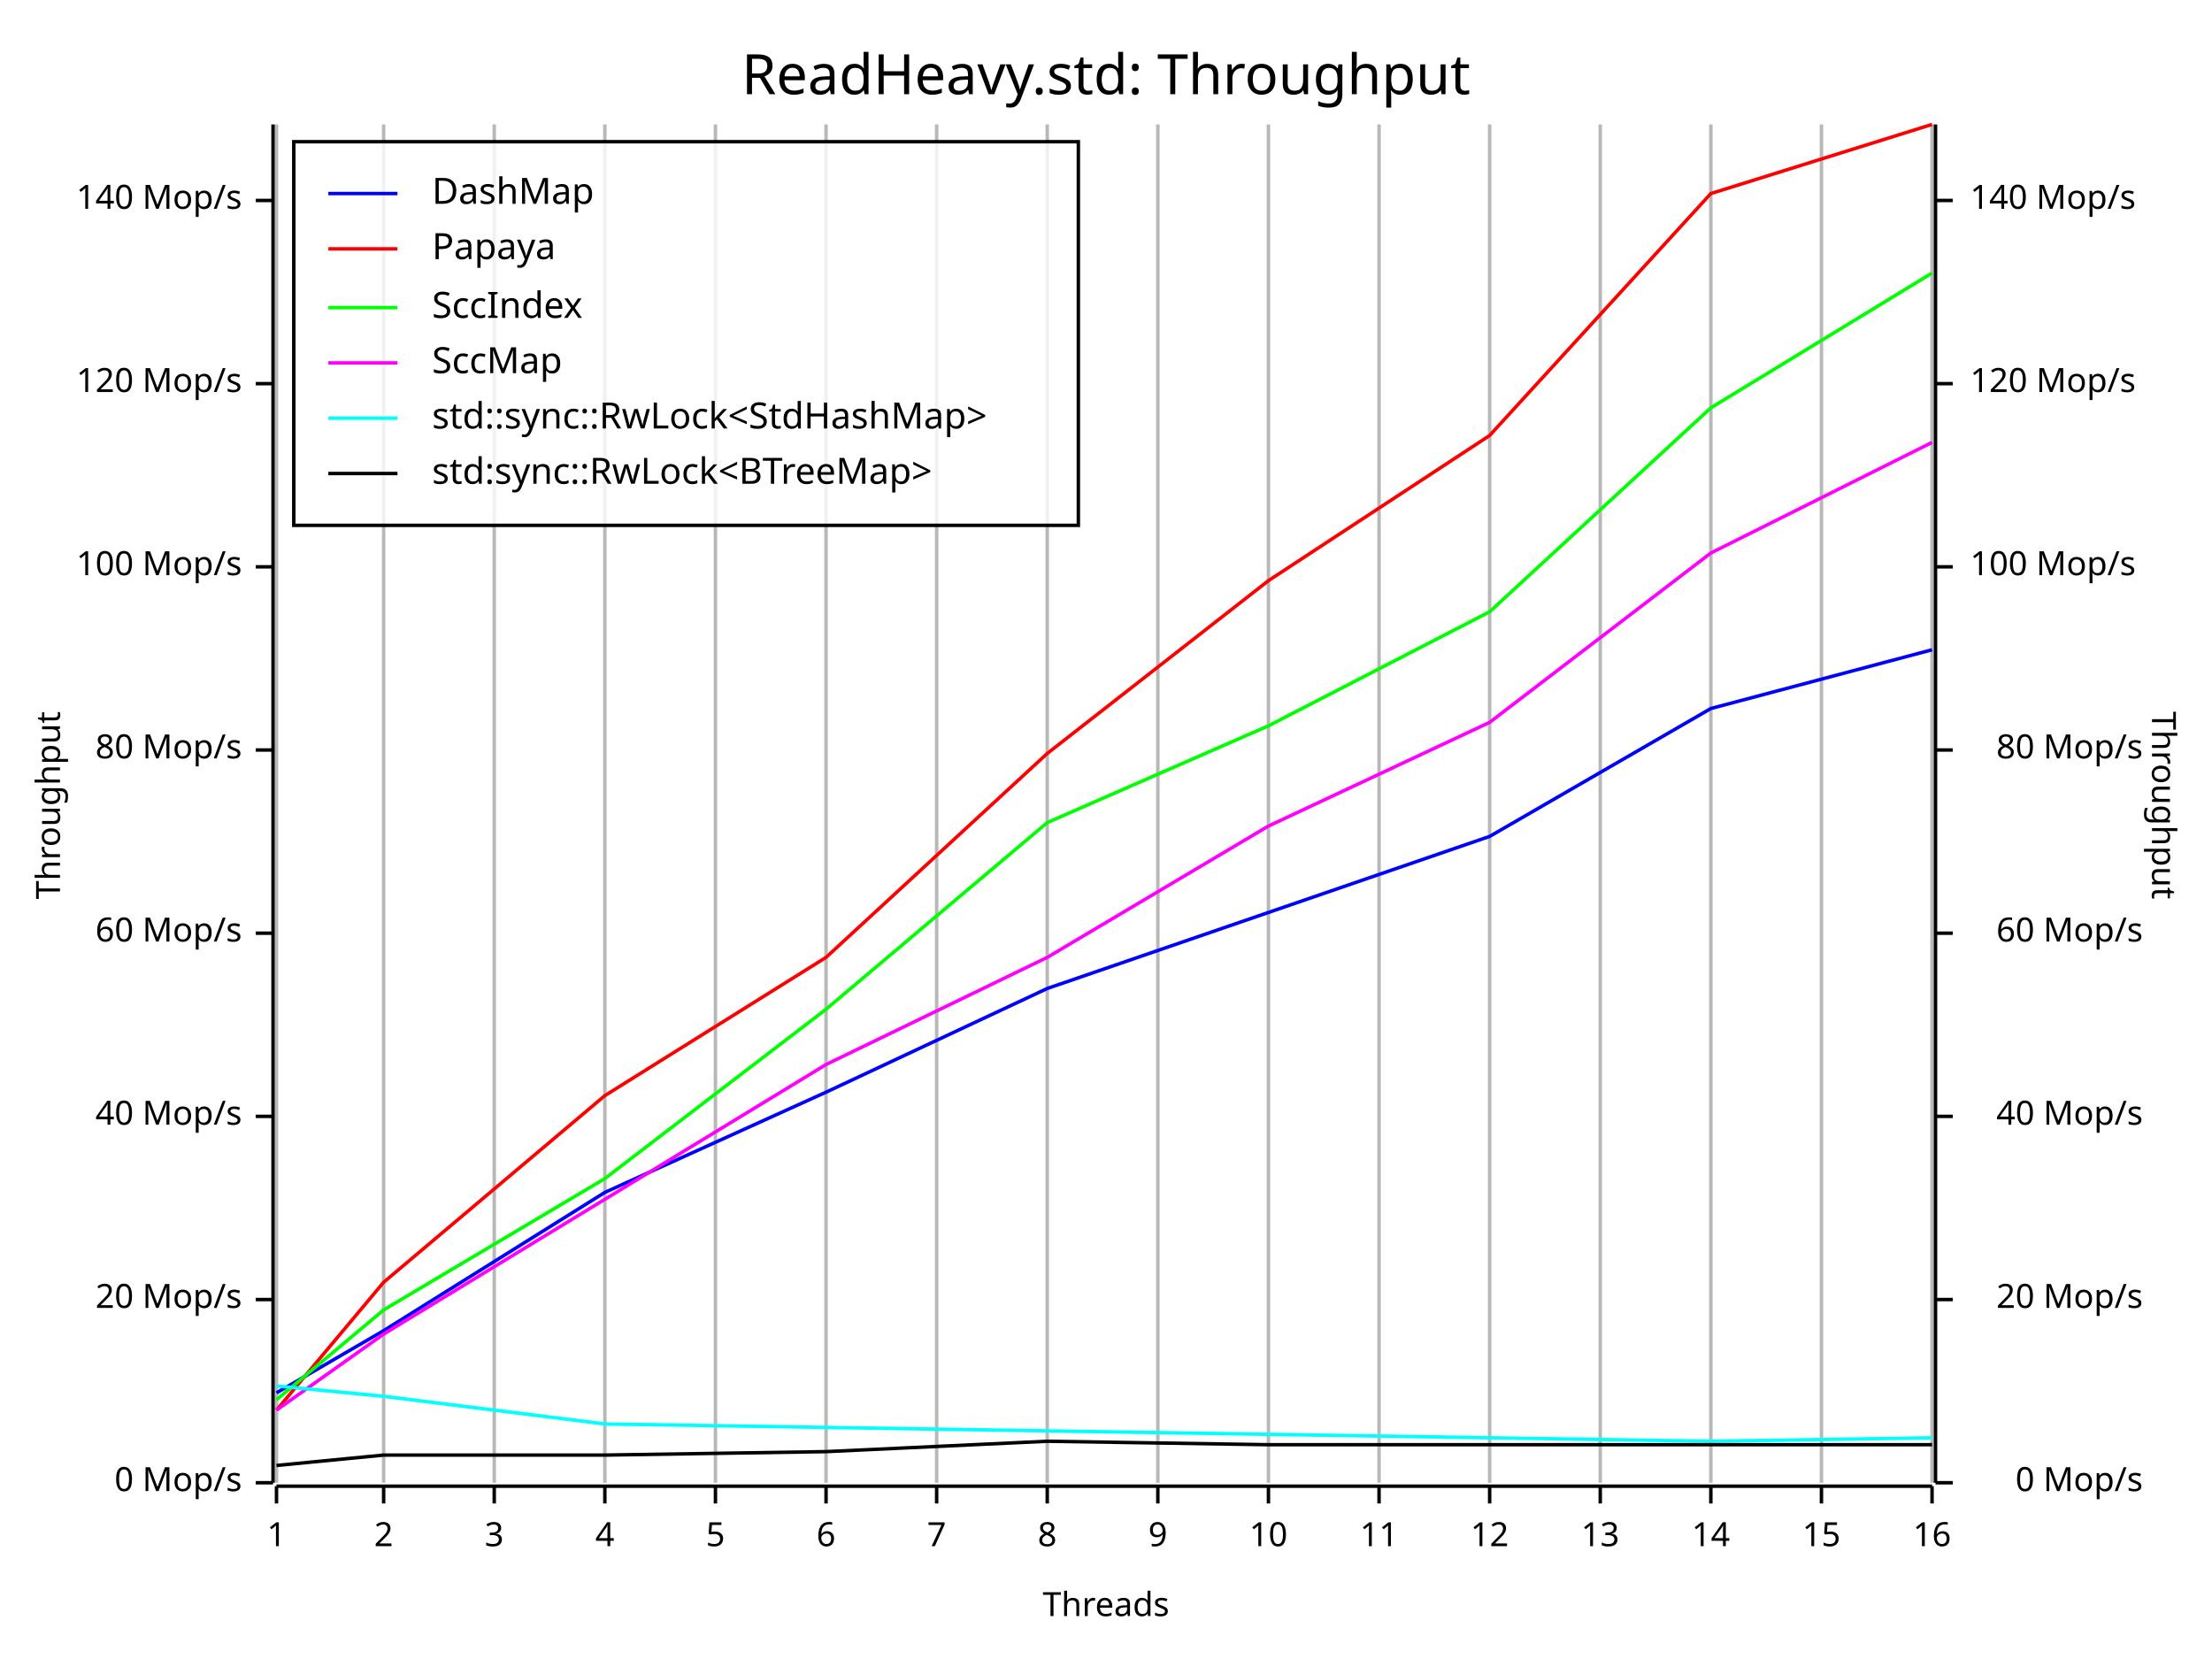
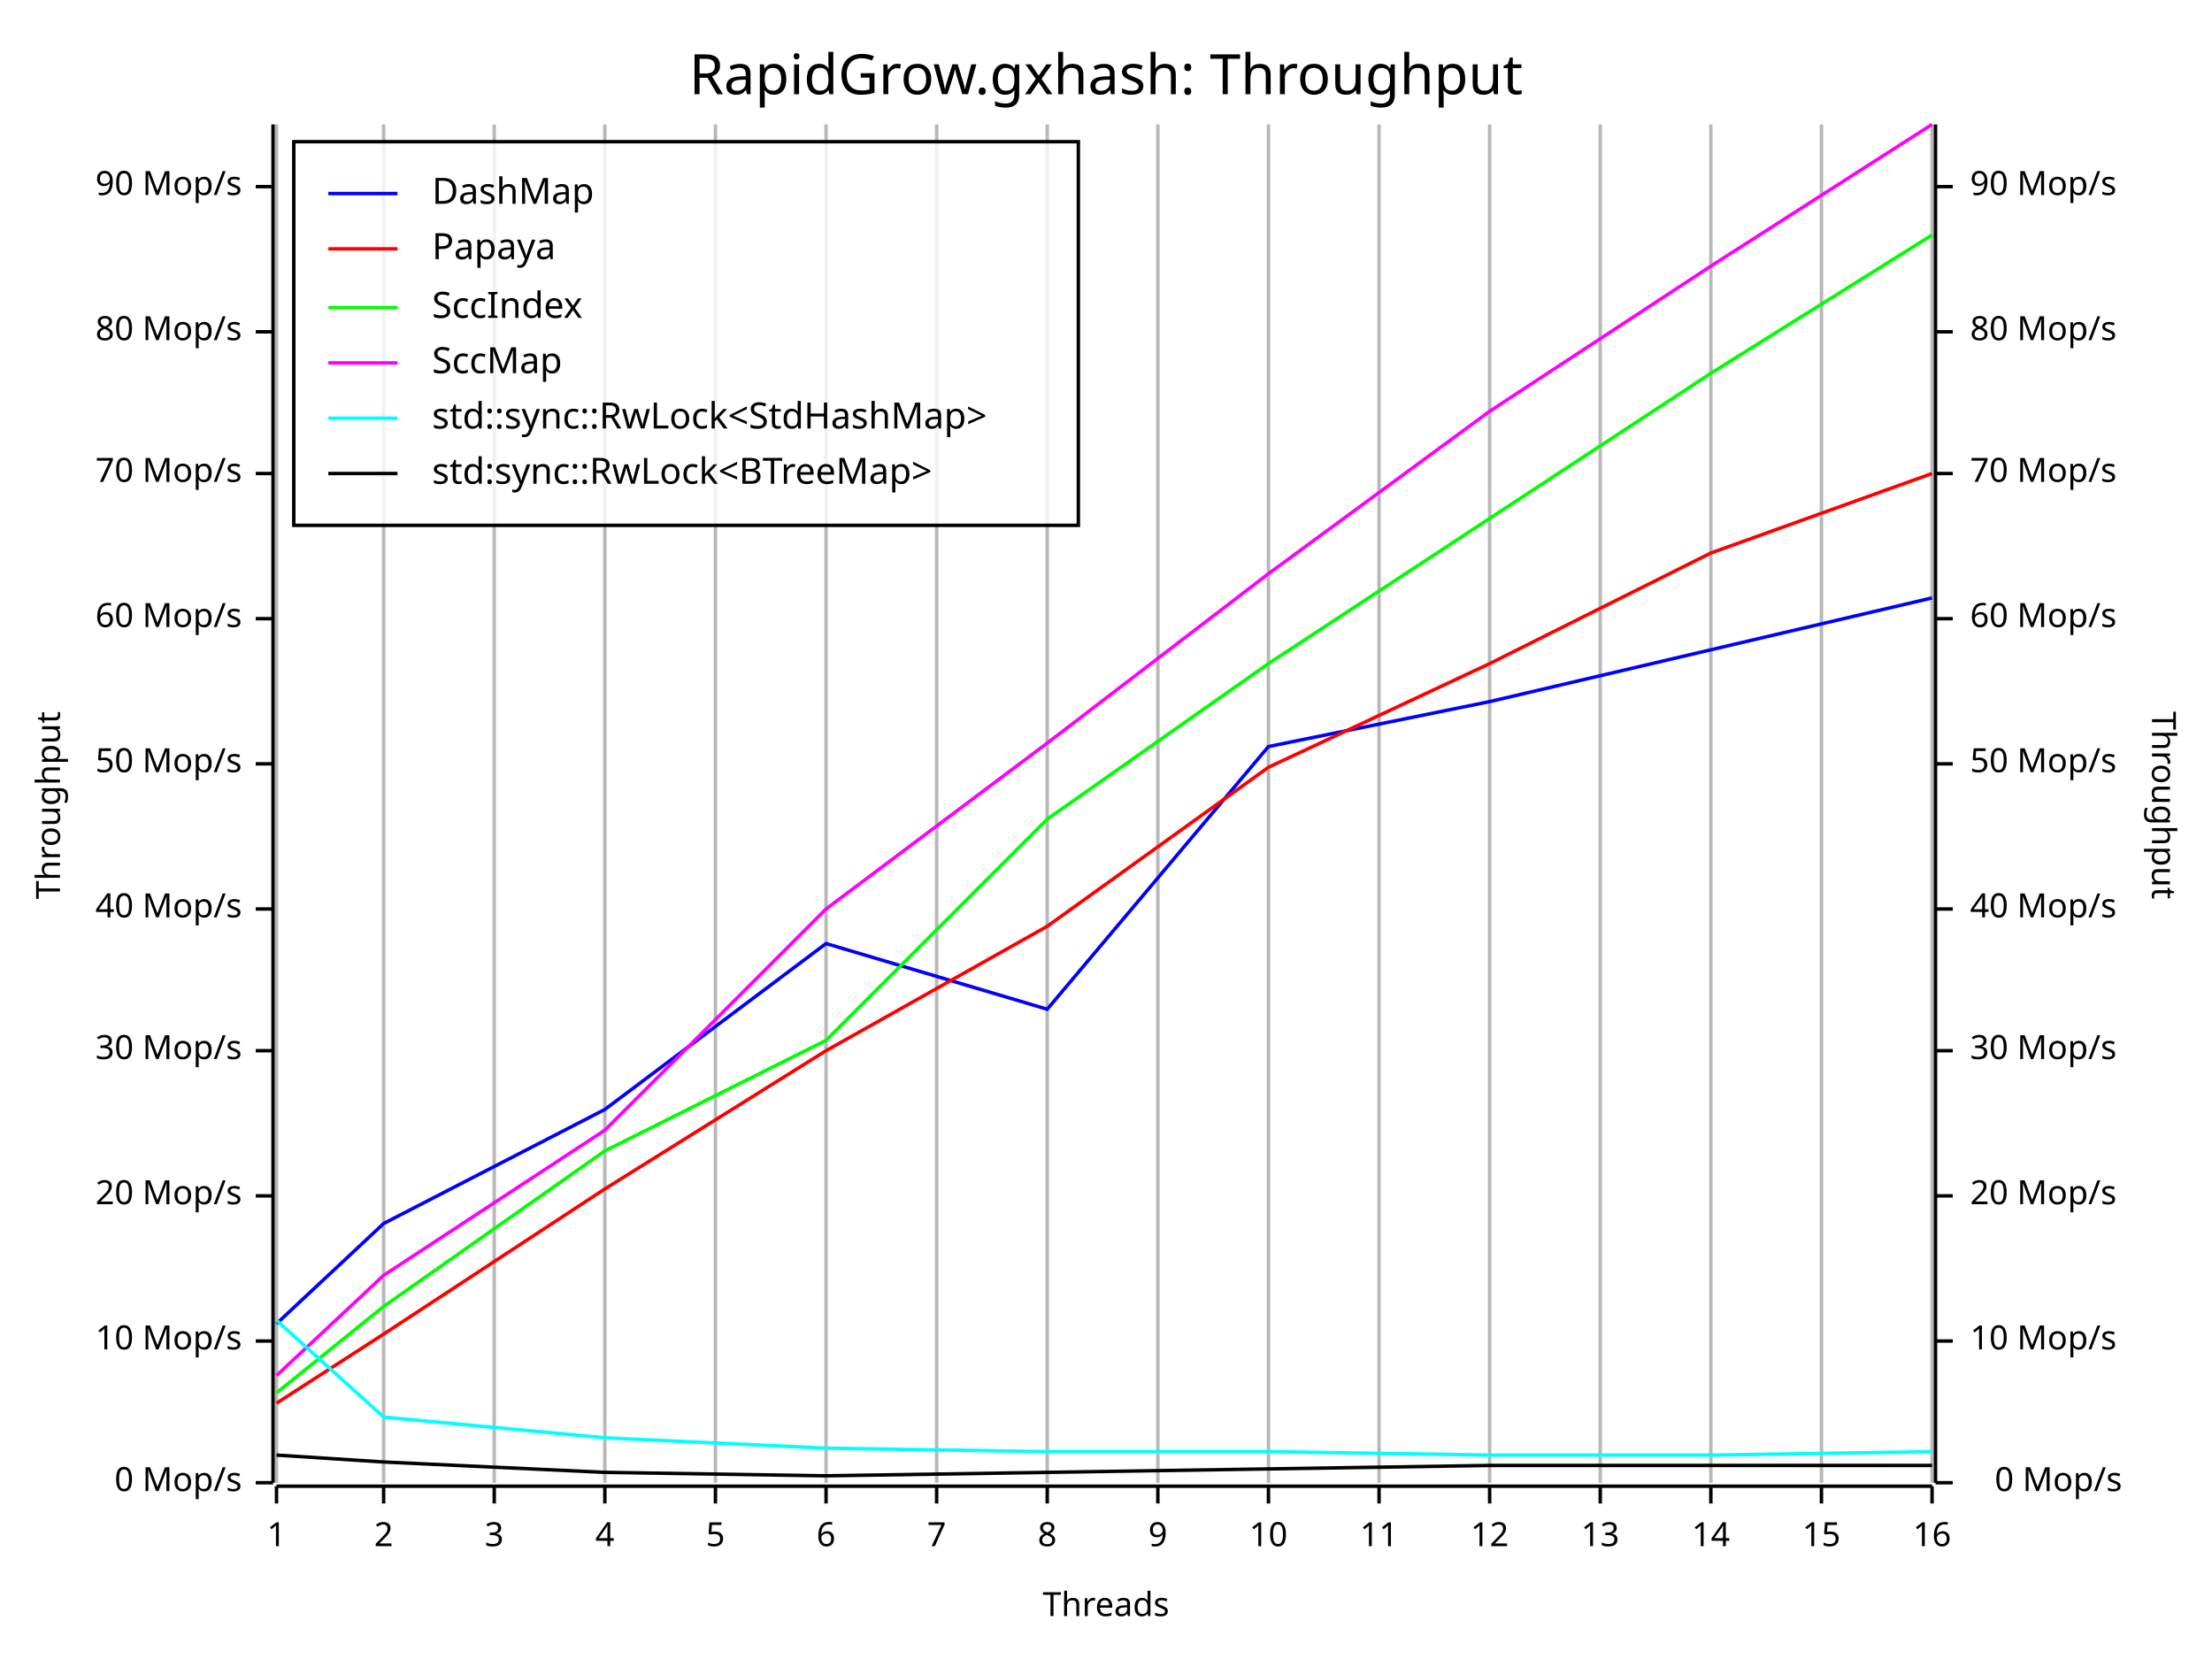
<svg xmlns="http://www.w3.org/2000/svg" width="640" height="480" viewBox="0 0 640 480">
  <rect x="0" y="0" width="640" height="480" opacity="1" fill="#FFFFFF" stroke="none" />
  <text x="320" y="15" dy="0.76em" text-anchor="middle" font-family="Fira Code" font-size="16.129" opacity="1" fill="#000000">
- ReadHeavy.std: Throughput
+ RapidGrow.gxhash: Throughput
</text>
  <line opacity="0.1" stroke="#000000" stroke-width="1" x1="80" y1="429" x2="80" y2="36" />
  <line opacity="0.1" stroke="#000000" stroke-width="1" x1="111" y1="429" x2="111" y2="36" />
  <line opacity="0.1" stroke="#000000" stroke-width="1" x1="143" y1="429" x2="143" y2="36" />
  <line opacity="0.1" stroke="#000000" stroke-width="1" x1="175" y1="429" x2="175" y2="36" />
  <line opacity="0.1" stroke="#000000" stroke-width="1" x1="207" y1="429" x2="207" y2="36" />
  <line opacity="0.1" stroke="#000000" stroke-width="1" x1="239" y1="429" x2="239" y2="36" />
  <line opacity="0.1" stroke="#000000" stroke-width="1" x1="271" y1="429" x2="271" y2="36" />
  <line opacity="0.1" stroke="#000000" stroke-width="1" x1="303" y1="429" x2="303" y2="36" />
  <line opacity="0.1" stroke="#000000" stroke-width="1" x1="335" y1="429" x2="335" y2="36" />
  <line opacity="0.1" stroke="#000000" stroke-width="1" x1="367" y1="429" x2="367" y2="36" />
  <line opacity="0.1" stroke="#000000" stroke-width="1" x1="399" y1="429" x2="399" y2="36" />
  <line opacity="0.1" stroke="#000000" stroke-width="1" x1="431" y1="429" x2="431" y2="36" />
  <line opacity="0.1" stroke="#000000" stroke-width="1" x1="463" y1="429" x2="463" y2="36" />
  <line opacity="0.1" stroke="#000000" stroke-width="1" x1="495" y1="429" x2="495" y2="36" />
  <line opacity="0.1" stroke="#000000" stroke-width="1" x1="527" y1="429" x2="527" y2="36" />
  <line opacity="0.1" stroke="#000000" stroke-width="1" x1="559" y1="429" x2="559" y2="36" />
  <text x="10" y="233" dy="0.76em" text-anchor="middle" font-family="sans-serif" font-size="9.677" opacity="1" fill="#000000" transform="rotate(270, 10, 233)">
Throughput
</text>
  <text x="320" y="470" dy="-0.5ex" text-anchor="middle" font-family="sans-serif" font-size="9.677" opacity="1" fill="#000000">
Threads
</text>
  <text x="630" y="233" dy="0.76em" text-anchor="middle" font-family="sans-serif" font-size="9.677" opacity="1" fill="#000000" transform="rotate(90, 630, 233)">
Throughput
</text>
  <line opacity="0.2" stroke="#000000" stroke-width="1" x1="80" y1="429" x2="80" y2="36" />
  <line opacity="0.2" stroke="#000000" stroke-width="1" x1="111" y1="429" x2="111" y2="36" />
  <line opacity="0.2" stroke="#000000" stroke-width="1" x1="143" y1="429" x2="143" y2="36" />
  <line opacity="0.2" stroke="#000000" stroke-width="1" x1="175" y1="429" x2="175" y2="36" />
  <line opacity="0.2" stroke="#000000" stroke-width="1" x1="207" y1="429" x2="207" y2="36" />
  <line opacity="0.2" stroke="#000000" stroke-width="1" x1="239" y1="429" x2="239" y2="36" />
  <line opacity="0.2" stroke="#000000" stroke-width="1" x1="271" y1="429" x2="271" y2="36" />
  <line opacity="0.2" stroke="#000000" stroke-width="1" x1="303" y1="429" x2="303" y2="36" />
  <line opacity="0.2" stroke="#000000" stroke-width="1" x1="335" y1="429" x2="335" y2="36" />
  <line opacity="0.2" stroke="#000000" stroke-width="1" x1="367" y1="429" x2="367" y2="36" />
  <line opacity="0.2" stroke="#000000" stroke-width="1" x1="399" y1="429" x2="399" y2="36" />
  <line opacity="0.2" stroke="#000000" stroke-width="1" x1="431" y1="429" x2="431" y2="36" />
  <line opacity="0.2" stroke="#000000" stroke-width="1" x1="463" y1="429" x2="463" y2="36" />
  <line opacity="0.2" stroke="#000000" stroke-width="1" x1="495" y1="429" x2="495" y2="36" />
  <line opacity="0.2" stroke="#000000" stroke-width="1" x1="527" y1="429" x2="527" y2="36" />
  <line opacity="0.2" stroke="#000000" stroke-width="1" x1="559" y1="429" x2="559" y2="36" />
  <polyline fill="none" opacity="1" stroke="#000000" stroke-width="1" points="79,36 79,429 " />
  <text x="70" y="429" dy="0.5ex" text-anchor="end" font-family="sans-serif" font-size="9.677" opacity="1" fill="#000000">
0 Mop/s
</text>
  <polyline fill="none" opacity="1" stroke="#000000" stroke-width="1" points="74,429 79,429 " />
-   <text x="70" y="376" dy="0.5ex" text-anchor="end" font-family="sans-serif" font-size="9.677" opacity="1" fill="#000000">
+   <text x="70" y="388" dy="0.5ex" text-anchor="end" font-family="sans-serif" font-size="9.677" opacity="1" fill="#000000">
+ 10 Mop/s
+ </text>
+   <polyline fill="none" opacity="1" stroke="#000000" stroke-width="1" points="74,388 79,388 " />
+   <text x="70" y="346" dy="0.5ex" text-anchor="end" font-family="sans-serif" font-size="9.677" opacity="1" fill="#000000">
20 Mop/s
</text>
-   <polyline fill="none" opacity="1" stroke="#000000" stroke-width="1" points="74,376 79,376 " />
-   <text x="70" y="323" dy="0.5ex" text-anchor="end" font-family="sans-serif" font-size="9.677" opacity="1" fill="#000000">
+   <polyline fill="none" opacity="1" stroke="#000000" stroke-width="1" points="74,346 79,346 " />
+   <text x="70" y="304" dy="0.5ex" text-anchor="end" font-family="sans-serif" font-size="9.677" opacity="1" fill="#000000">
+ 30 Mop/s
+ </text>
+   <polyline fill="none" opacity="1" stroke="#000000" stroke-width="1" points="74,304 79,304 " />
+   <text x="70" y="263" dy="0.5ex" text-anchor="end" font-family="sans-serif" font-size="9.677" opacity="1" fill="#000000">
40 Mop/s
</text>
-   <polyline fill="none" opacity="1" stroke="#000000" stroke-width="1" points="74,323 79,323 " />
-   <text x="70" y="270" dy="0.5ex" text-anchor="end" font-family="sans-serif" font-size="9.677" opacity="1" fill="#000000">
+   <polyline fill="none" opacity="1" stroke="#000000" stroke-width="1" points="74,263 79,263 " />
+   <text x="70" y="221" dy="0.5ex" text-anchor="end" font-family="sans-serif" font-size="9.677" opacity="1" fill="#000000">
+ 50 Mop/s
+ </text>
+   <polyline fill="none" opacity="1" stroke="#000000" stroke-width="1" points="74,221 79,221 " />
+   <text x="70" y="179" dy="0.5ex" text-anchor="end" font-family="sans-serif" font-size="9.677" opacity="1" fill="#000000">
60 Mop/s
</text>
-   <polyline fill="none" opacity="1" stroke="#000000" stroke-width="1" points="74,270 79,270 " />
-   <text x="70" y="217" dy="0.5ex" text-anchor="end" font-family="sans-serif" font-size="9.677" opacity="1" fill="#000000">
+   <polyline fill="none" opacity="1" stroke="#000000" stroke-width="1" points="74,179 79,179 " />
+   <text x="70" y="137" dy="0.5ex" text-anchor="end" font-family="sans-serif" font-size="9.677" opacity="1" fill="#000000">
+ 70 Mop/s
+ </text>
+   <polyline fill="none" opacity="1" stroke="#000000" stroke-width="1" points="74,137 79,137 " />
+   <text x="70" y="96" dy="0.5ex" text-anchor="end" font-family="sans-serif" font-size="9.677" opacity="1" fill="#000000">
80 Mop/s
</text>
-   <polyline fill="none" opacity="1" stroke="#000000" stroke-width="1" points="74,217 79,217 " />
-   <text x="70" y="164" dy="0.5ex" text-anchor="end" font-family="sans-serif" font-size="9.677" opacity="1" fill="#000000">
- 100 Mop/s
- </text>
-   <polyline fill="none" opacity="1" stroke="#000000" stroke-width="1" points="74,164 79,164 " />
-   <text x="70" y="111" dy="0.5ex" text-anchor="end" font-family="sans-serif" font-size="9.677" opacity="1" fill="#000000">
- 120 Mop/s
- </text>
-   <polyline fill="none" opacity="1" stroke="#000000" stroke-width="1" points="74,111 79,111 " />
-   <text x="70" y="58" dy="0.5ex" text-anchor="end" font-family="sans-serif" font-size="9.677" opacity="1" fill="#000000">
- 140 Mop/s
- </text>
-   <polyline fill="none" opacity="1" stroke="#000000" stroke-width="1" points="74,58 79,58 " />
+   <polyline fill="none" opacity="1" stroke="#000000" stroke-width="1" points="74,96 79,96 " />
+   <text x="70" y="54" dy="0.5ex" text-anchor="end" font-family="sans-serif" font-size="9.677" opacity="1" fill="#000000">
+ 90 Mop/s
+ </text>
+   <polyline fill="none" opacity="1" stroke="#000000" stroke-width="1" points="74,54 79,54 " />
  <polyline fill="none" opacity="1" stroke="#000000" stroke-width="1" points="80,430 559,430 " />
  <text x="80" y="440" dy="0.76em" text-anchor="middle" font-family="sans-serif" font-size="9.677" opacity="1" fill="#000000">
1
</text>
  <polyline fill="none" opacity="1" stroke="#000000" stroke-width="1" points="80,430 80,435 " />
  <text x="111" y="440" dy="0.76em" text-anchor="middle" font-family="sans-serif" font-size="9.677" opacity="1" fill="#000000">
2
</text>
  <polyline fill="none" opacity="1" stroke="#000000" stroke-width="1" points="111,430 111,435 " />
  <text x="143" y="440" dy="0.76em" text-anchor="middle" font-family="sans-serif" font-size="9.677" opacity="1" fill="#000000">
3
</text>
  <polyline fill="none" opacity="1" stroke="#000000" stroke-width="1" points="143,430 143,435 " />
  <text x="175" y="440" dy="0.76em" text-anchor="middle" font-family="sans-serif" font-size="9.677" opacity="1" fill="#000000">
4
</text>
  <polyline fill="none" opacity="1" stroke="#000000" stroke-width="1" points="175,430 175,435 " />
  <text x="207" y="440" dy="0.76em" text-anchor="middle" font-family="sans-serif" font-size="9.677" opacity="1" fill="#000000">
5
</text>
  <polyline fill="none" opacity="1" stroke="#000000" stroke-width="1" points="207,430 207,435 " />
  <text x="239" y="440" dy="0.76em" text-anchor="middle" font-family="sans-serif" font-size="9.677" opacity="1" fill="#000000">
6
</text>
  <polyline fill="none" opacity="1" stroke="#000000" stroke-width="1" points="239,430 239,435 " />
  <text x="271" y="440" dy="0.76em" text-anchor="middle" font-family="sans-serif" font-size="9.677" opacity="1" fill="#000000">
7
</text>
  <polyline fill="none" opacity="1" stroke="#000000" stroke-width="1" points="271,430 271,435 " />
  <text x="303" y="440" dy="0.76em" text-anchor="middle" font-family="sans-serif" font-size="9.677" opacity="1" fill="#000000">
8
</text>
  <polyline fill="none" opacity="1" stroke="#000000" stroke-width="1" points="303,430 303,435 " />
  <text x="335" y="440" dy="0.76em" text-anchor="middle" font-family="sans-serif" font-size="9.677" opacity="1" fill="#000000">
9
</text>
  <polyline fill="none" opacity="1" stroke="#000000" stroke-width="1" points="335,430 335,435 " />
  <text x="367" y="440" dy="0.76em" text-anchor="middle" font-family="sans-serif" font-size="9.677" opacity="1" fill="#000000">
10
</text>
  <polyline fill="none" opacity="1" stroke="#000000" stroke-width="1" points="367,430 367,435 " />
  <text x="399" y="440" dy="0.76em" text-anchor="middle" font-family="sans-serif" font-size="9.677" opacity="1" fill="#000000">
11
</text>
  <polyline fill="none" opacity="1" stroke="#000000" stroke-width="1" points="399,430 399,435 " />
  <text x="431" y="440" dy="0.76em" text-anchor="middle" font-family="sans-serif" font-size="9.677" opacity="1" fill="#000000">
12
</text>
  <polyline fill="none" opacity="1" stroke="#000000" stroke-width="1" points="431,430 431,435 " />
  <text x="463" y="440" dy="0.76em" text-anchor="middle" font-family="sans-serif" font-size="9.677" opacity="1" fill="#000000">
13
</text>
  <polyline fill="none" opacity="1" stroke="#000000" stroke-width="1" points="463,430 463,435 " />
  <text x="495" y="440" dy="0.76em" text-anchor="middle" font-family="sans-serif" font-size="9.677" opacity="1" fill="#000000">
14
</text>
  <polyline fill="none" opacity="1" stroke="#000000" stroke-width="1" points="495,430 495,435 " />
  <text x="527" y="440" dy="0.76em" text-anchor="middle" font-family="sans-serif" font-size="9.677" opacity="1" fill="#000000">
15
</text>
  <polyline fill="none" opacity="1" stroke="#000000" stroke-width="1" points="527,430 527,435 " />
  <text x="559" y="440" dy="0.76em" text-anchor="middle" font-family="sans-serif" font-size="9.677" opacity="1" fill="#000000">
16
</text>
  <polyline fill="none" opacity="1" stroke="#000000" stroke-width="1" points="559,430 559,435 " />
  <polyline fill="none" opacity="1" stroke="#000000" stroke-width="1" points="560,36 560,429 " />
-   <text x="620" y="429" dy="0.5ex" text-anchor="end" font-family="sans-serif" font-size="9.677" opacity="1" fill="#000000">
+   <text x="614" y="429" dy="0.5ex" text-anchor="end" font-family="sans-serif" font-size="9.677" opacity="1" fill="#000000">
0 Mop/s
</text>
  <polyline fill="none" opacity="1" stroke="#000000" stroke-width="1" points="560,429 565,429 " />
-   <text x="620" y="376" dy="0.5ex" text-anchor="end" font-family="sans-serif" font-size="9.677" opacity="1" fill="#000000">
+   <text x="570" y="388" dy="0.5ex" text-anchor="start" font-family="sans-serif" font-size="9.677" opacity="1" fill="#000000">
+ 10 Mop/s
+ </text>
+   <polyline fill="none" opacity="1" stroke="#000000" stroke-width="1" points="560,388 565,388 " />
+   <text x="570" y="346" dy="0.5ex" text-anchor="start" font-family="sans-serif" font-size="9.677" opacity="1" fill="#000000">
20 Mop/s
</text>
-   <polyline fill="none" opacity="1" stroke="#000000" stroke-width="1" points="560,376 565,376 " />
-   <text x="620" y="323" dy="0.5ex" text-anchor="end" font-family="sans-serif" font-size="9.677" opacity="1" fill="#000000">
+   <polyline fill="none" opacity="1" stroke="#000000" stroke-width="1" points="560,346 565,346 " />
+   <text x="570" y="304" dy="0.5ex" text-anchor="start" font-family="sans-serif" font-size="9.677" opacity="1" fill="#000000">
+ 30 Mop/s
+ </text>
+   <polyline fill="none" opacity="1" stroke="#000000" stroke-width="1" points="560,304 565,304 " />
+   <text x="570" y="263" dy="0.5ex" text-anchor="start" font-family="sans-serif" font-size="9.677" opacity="1" fill="#000000">
40 Mop/s
</text>
-   <polyline fill="none" opacity="1" stroke="#000000" stroke-width="1" points="560,323 565,323 " />
-   <text x="620" y="270" dy="0.5ex" text-anchor="end" font-family="sans-serif" font-size="9.677" opacity="1" fill="#000000">
+   <polyline fill="none" opacity="1" stroke="#000000" stroke-width="1" points="560,263 565,263 " />
+   <text x="570" y="221" dy="0.5ex" text-anchor="start" font-family="sans-serif" font-size="9.677" opacity="1" fill="#000000">
+ 50 Mop/s
+ </text>
+   <polyline fill="none" opacity="1" stroke="#000000" stroke-width="1" points="560,221 565,221 " />
+   <text x="570" y="179" dy="0.5ex" text-anchor="start" font-family="sans-serif" font-size="9.677" opacity="1" fill="#000000">
60 Mop/s
</text>
-   <polyline fill="none" opacity="1" stroke="#000000" stroke-width="1" points="560,270 565,270 " />
-   <text x="620" y="217" dy="0.5ex" text-anchor="end" font-family="sans-serif" font-size="9.677" opacity="1" fill="#000000">
+   <polyline fill="none" opacity="1" stroke="#000000" stroke-width="1" points="560,179 565,179 " />
+   <text x="570" y="137" dy="0.5ex" text-anchor="start" font-family="sans-serif" font-size="9.677" opacity="1" fill="#000000">
+ 70 Mop/s
+ </text>
+   <polyline fill="none" opacity="1" stroke="#000000" stroke-width="1" points="560,137 565,137 " />
+   <text x="570" y="96" dy="0.5ex" text-anchor="start" font-family="sans-serif" font-size="9.677" opacity="1" fill="#000000">
80 Mop/s
</text>
-   <polyline fill="none" opacity="1" stroke="#000000" stroke-width="1" points="560,217 565,217 " />
-   <text x="570" y="164" dy="0.5ex" text-anchor="start" font-family="sans-serif" font-size="9.677" opacity="1" fill="#000000">
- 100 Mop/s
- </text>
-   <polyline fill="none" opacity="1" stroke="#000000" stroke-width="1" points="560,164 565,164 " />
-   <text x="570" y="111" dy="0.5ex" text-anchor="start" font-family="sans-serif" font-size="9.677" opacity="1" fill="#000000">
- 120 Mop/s
- </text>
-   <polyline fill="none" opacity="1" stroke="#000000" stroke-width="1" points="560,111 565,111 " />
-   <text x="570" y="58" dy="0.5ex" text-anchor="start" font-family="sans-serif" font-size="9.677" opacity="1" fill="#000000">
- 140 Mop/s
- </text>
-   <polyline fill="none" opacity="1" stroke="#000000" stroke-width="1" points="560,58 565,58 " />
-   <polyline fill="none" opacity="1" stroke="#0000FF" stroke-width="1" points="80,403 111,385 175,345 239,316 303,286 367,264 431,242 495,205 559,188 " />
-   <polyline fill="none" opacity="1" stroke="#FF0000" stroke-width="1" points="80,408 111,371 175,317 239,277 303,218 367,168 431,126 495,56 559,36 " />
-   <polyline fill="none" opacity="1" stroke="#00FF00" stroke-width="1" points="80,405 111,379 175,341 239,292 303,238 367,210 431,177 495,118 559,79 " />
-   <polyline fill="none" opacity="1" stroke="#FF00FF" stroke-width="1" points="80,408 111,386 175,347 239,308 303,277 367,239 431,209 495,160 559,128 " />
-   <polyline fill="none" opacity="1" stroke="#00FFFF" stroke-width="1" points="80,401 111,404 175,412 239,413 303,414 367,415 431,416 495,417 559,416 " />
-   <polyline fill="none" opacity="1" stroke="#000000" stroke-width="1" points="80,424 111,421 175,421 239,420 303,417 367,418 431,418 495,418 559,418 " />
+   <polyline fill="none" opacity="1" stroke="#000000" stroke-width="1" points="560,96 565,96 " />
+   <text x="570" y="54" dy="0.5ex" text-anchor="start" font-family="sans-serif" font-size="9.677" opacity="1" fill="#000000">
+ 90 Mop/s
+ </text>
+   <polyline fill="none" opacity="1" stroke="#000000" stroke-width="1" points="560,54 565,54 " />
+   <polyline fill="none" opacity="1" stroke="#0000FF" stroke-width="1" points="80,383 111,354 175,321 239,273 303,292 367,216 431,203 495,188 559,173 " />
+   <polyline fill="none" opacity="1" stroke="#FF0000" stroke-width="1" points="80,406 111,386 175,344 239,304 303,268 367,222 431,192 495,160 559,137 " />
+   <polyline fill="none" opacity="1" stroke="#00FF00" stroke-width="1" points="80,403 111,378 175,333 239,301 303,237 367,192 431,150 495,108 559,68 " />
+   <polyline fill="none" opacity="1" stroke="#FF00FF" stroke-width="1" points="80,398 111,369 175,327 239,263 303,215 367,166 431,119 495,77 559,36 " />
+   <polyline fill="none" opacity="1" stroke="#00FFFF" stroke-width="1" points="80,382 111,410 175,416 239,419 303,420 367,420 431,421 495,421 559,420 " />
+   <polyline fill="none" opacity="1" stroke="#000000" stroke-width="1" points="80,421 111,423 175,426 239,427 303,426 367,425 431,424 495,424 559,424 " />
  <rect x="85" y="41" width="227" height="111" opacity="0.8" fill="#FFFFFF" stroke="none" />
  <rect x="85" y="41" width="227" height="111" opacity="1" fill="none" stroke="#000000" />
  <text x="125" y="51" dy="0.76em" text-anchor="start" font-family="Fira Code" font-size="10.484" opacity="1" fill="#000000">
DashMap
</text>
  <text x="125" y="67" dy="0.76em" text-anchor="start" font-family="Fira Code" font-size="10.484" opacity="1" fill="#000000">
Papaya
</text>
  <text x="125" y="84" dy="0.76em" text-anchor="start" font-family="Fira Code" font-size="10.484" opacity="1" fill="#000000">
SccIndex
</text>
  <text x="125" y="100" dy="0.76em" text-anchor="start" font-family="Fira Code" font-size="10.484" opacity="1" fill="#000000">
SccMap
</text>
  <text x="125" y="116" dy="0.76em" text-anchor="start" font-family="Fira Code" font-size="10.484" opacity="1" fill="#000000">
std::sync::RwLock&lt;StdHashMap&gt;
</text>
  <text x="125" y="132" dy="0.76em" text-anchor="start" font-family="Fira Code" font-size="10.484" opacity="1" fill="#000000">
std:sync::RwLock&lt;BTreeMap&gt;
</text>
  <polyline fill="none" opacity="1" stroke="#0000FF" stroke-width="1" points="95,56 115,56 " />
  <polyline fill="none" opacity="1" stroke="#FF0000" stroke-width="1" points="95,72 115,72 " />
  <polyline fill="none" opacity="1" stroke="#00FF00" stroke-width="1" points="95,89 115,89 " />
  <polyline fill="none" opacity="1" stroke="#FF00FF" stroke-width="1" points="95,105 115,105 " />
  <polyline fill="none" opacity="1" stroke="#00FFFF" stroke-width="1" points="95,121 115,121 " />
  <polyline fill="none" opacity="1" stroke="#000000" stroke-width="1" points="95,137 115,137 " />
</svg>
